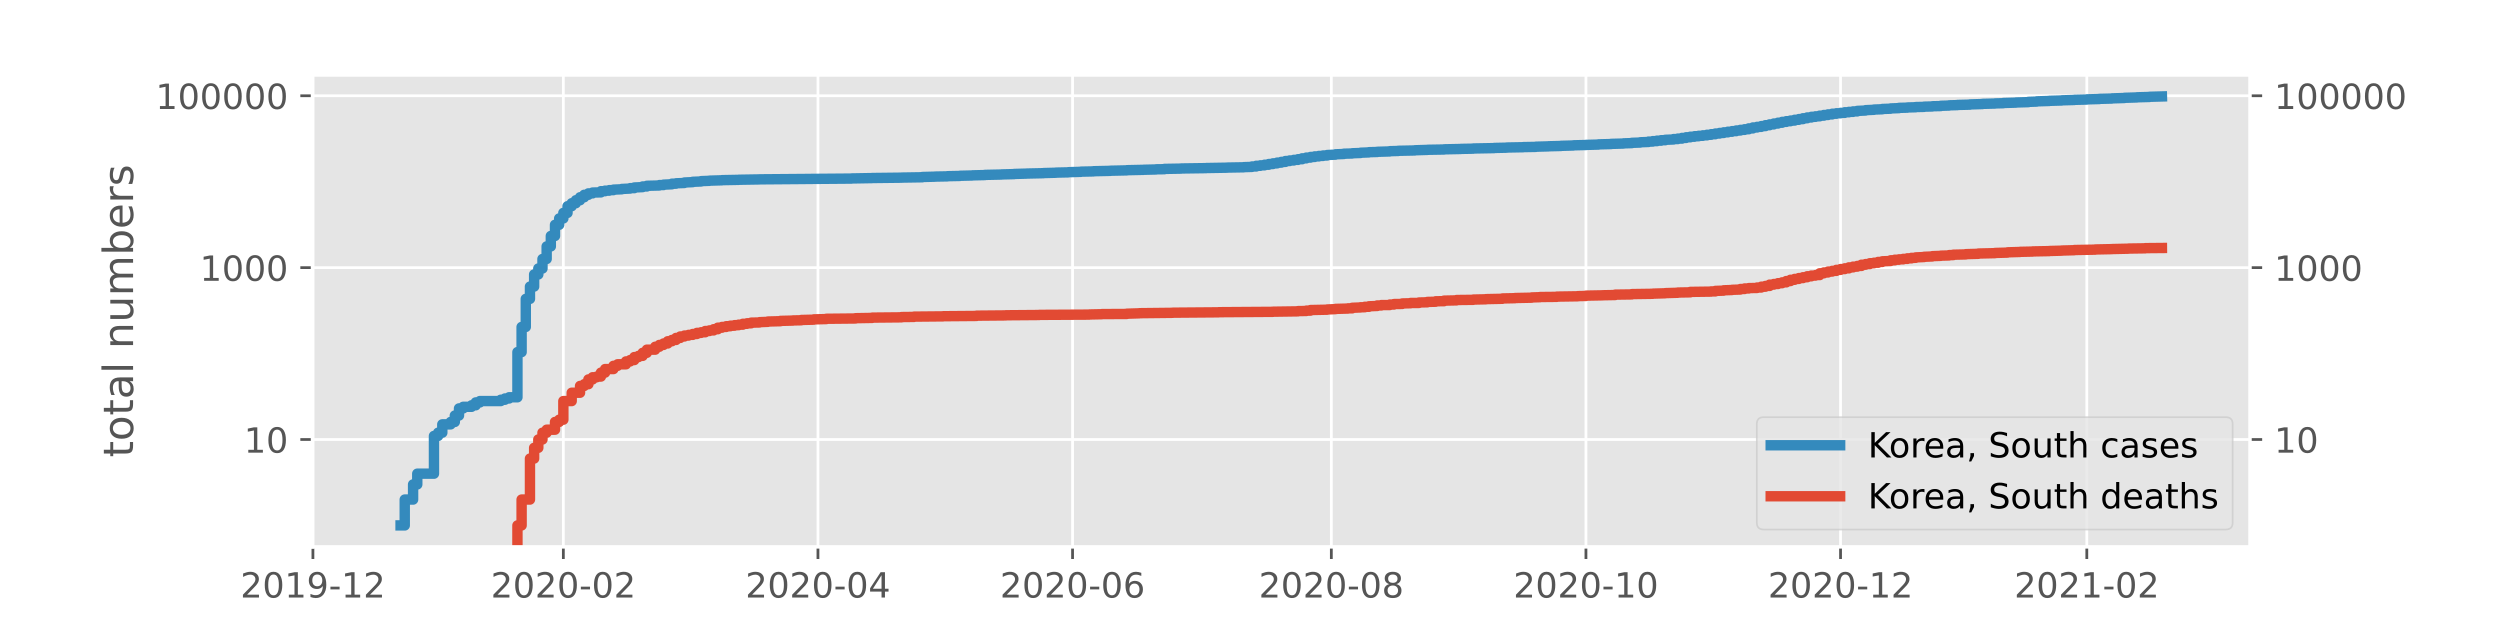
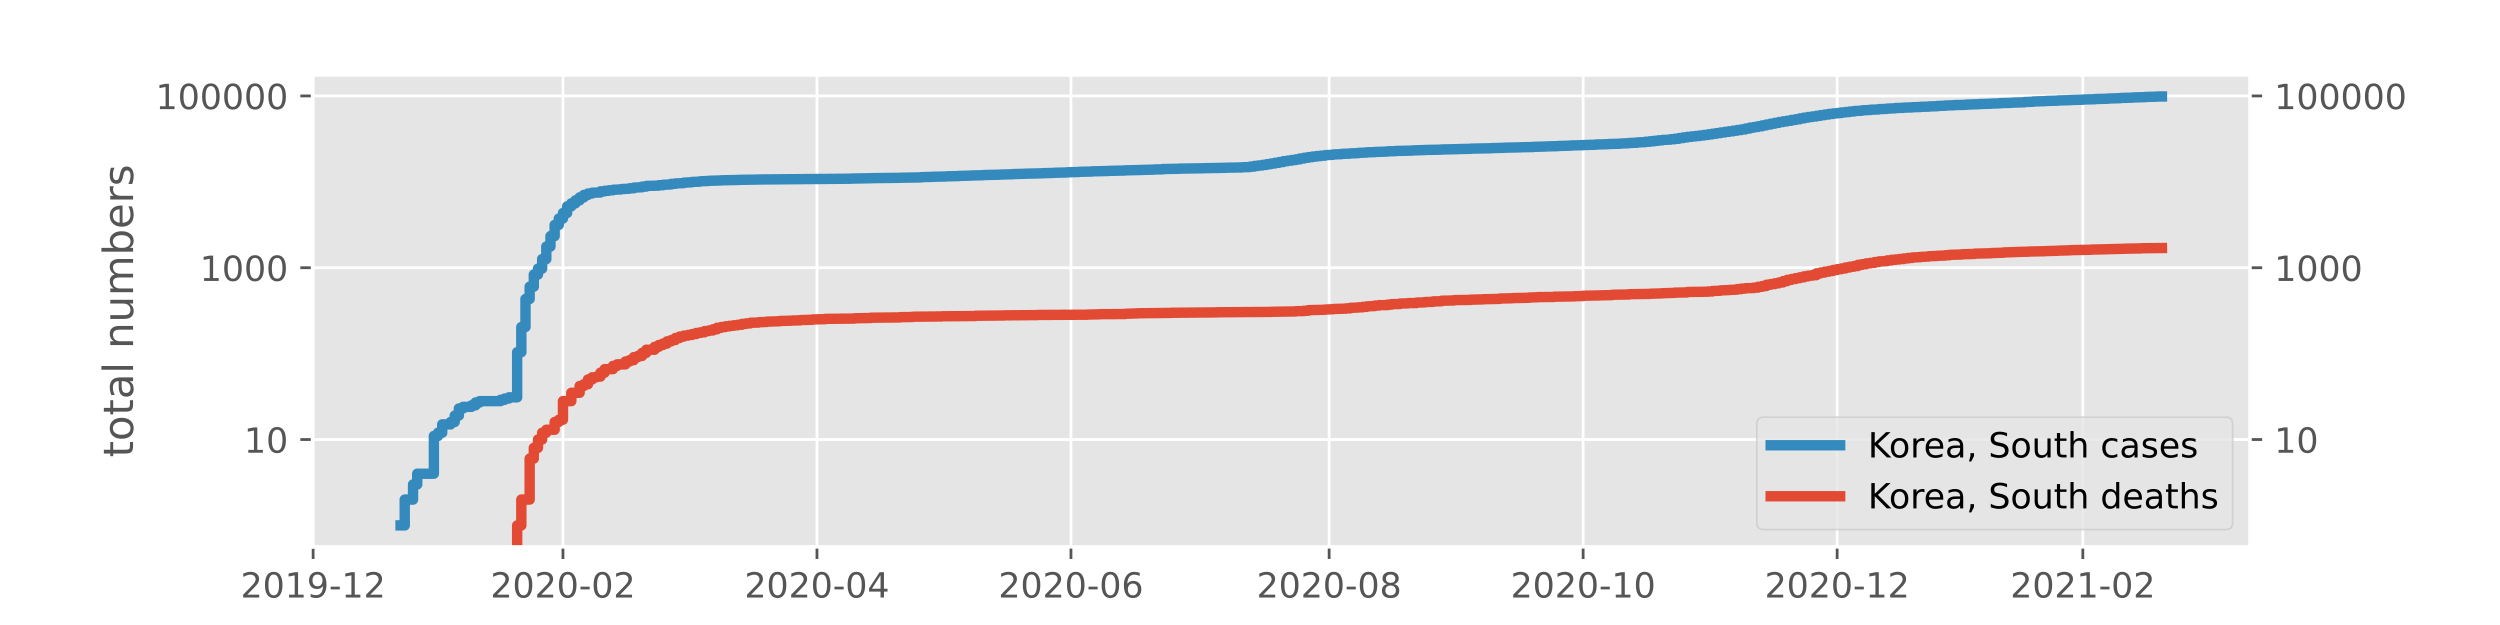
<svg xmlns="http://www.w3.org/2000/svg" xmlns:xlink="http://www.w3.org/1999/xlink" height="180pt" version="1.1" viewBox="0 0 720 180" width="720pt">
  <defs>
    <style type="text/css">*{stroke-linecap:butt;stroke-linejoin:round;}</style>
  </defs>
  <g id="figure_1">
    <g id="patch_1">
      <path d="M 0 180  L 720 180  L 720 0  L 0 0  z " style="fill:#ffffff;" />
    </g>
    <g id="axes_1">
      <g id="patch_2">
        <path d="M 90 157.5  L 648 157.5  L 648 21.6  L 90 21.6  z " style="fill:#e5e5e5;" />
      </g>
      <g id="matplotlib.axis_1">
        <g id="xtick_1">
          <g id="line2d_1">
-             <path clip-path="url(#p7b2245e131)" d="M 90.12 157.5  L 90.12 21.6  " style="fill:none;stroke:#ffffff;stroke-linecap:square;stroke-width:0.8;" />
+             <path clip-path="url(#p3784181db5)" d="M 90.18 157.5  L 90.18 21.6  " style="fill:none;stroke:#ffffff;stroke-linecap:square;stroke-width:0.8;" />
          </g>
          <g id="line2d_2">
            <defs>
-               <path d="M 0 0  L 0 3.5  " id="mb147503726" style="stroke:#555555;stroke-width:0.8;" />
+               <path d="M 0 0  L 0 3.5  " id="m84550229e0" style="stroke:#555555;stroke-width:0.8;" />
            </defs>
            <g>
-               <use style="fill:#555555;stroke:#555555;stroke-width:0.8;" x="90.12" xlink:href="#mb147503726" y="157.5" />
+               <use style="fill:#555555;stroke:#555555;stroke-width:0.8;" x="90.18" xlink:href="#m84550229e0" y="157.5" />
            </g>
          </g>
          <g id="text_1">
-             <text style="fill:#555555;font-family:DejaVu Sans;font-size:10px;font-stretch:normal;font-style:normal;font-weight:normal;text-anchor:middle;" transform="rotate(-0, 90.12021, 172.0984)" x="90.12" y="172.098">2019-12</text>
+             <text style="fill:#555555;font-family:DejaVu Sans;font-size:10px;font-stretch:normal;font-style:normal;font-weight:normal;text-anchor:middle;" transform="rotate(-0, 90.17988, 172.0984)" x="90.18" y="172.098">2019-12</text>
          </g>
        </g>
        <g id="xtick_2">
          <g id="line2d_3">
-             <path clip-path="url(#p7b2245e131)" d="M 162.244 157.5  L 162.244 21.6  " style="fill:none;stroke:#ffffff;stroke-linecap:square;stroke-width:0.8;" />
+             <path clip-path="url(#p3784181db5)" d="M 162.133 157.5  L 162.133 21.6  " style="fill:none;stroke:#ffffff;stroke-linecap:square;stroke-width:0.8;" />
          </g>
          <g id="line2d_4">
            <g>
-               <use style="fill:#555555;stroke:#555555;stroke-width:0.8;" x="162.244" xlink:href="#mb147503726" y="157.5" />
+               <use style="fill:#555555;stroke:#555555;stroke-width:0.8;" x="162.133" xlink:href="#m84550229e0" y="157.5" />
            </g>
          </g>
          <g id="text_2">
-             <text style="fill:#555555;font-family:DejaVu Sans;font-size:10px;font-stretch:normal;font-style:normal;font-weight:normal;text-anchor:middle;" transform="rotate(-0, 162.2443, 172.0984)" x="162.244" y="172.098">2020-02</text>
+             <text style="fill:#555555;font-family:DejaVu Sans;font-size:10px;font-stretch:normal;font-style:normal;font-weight:normal;text-anchor:middle;" transform="rotate(-0, 162.1335, 172.0984)" x="162.133" y="172.098">2020-02</text>
          </g>
        </g>
        <g id="xtick_3">
          <g id="line2d_5">
-             <path clip-path="url(#p7b2245e131)" d="M 235.57 157.5  L 235.57 21.6  " style="fill:none;stroke:#ffffff;stroke-linecap:square;stroke-width:0.8;" />
+             <path clip-path="url(#p3784181db5)" d="M 235.286 157.5  L 235.286 21.6  " style="fill:none;stroke:#ffffff;stroke-linecap:square;stroke-width:0.8;" />
          </g>
          <g id="line2d_6">
            <g>
-               <use style="fill:#555555;stroke:#555555;stroke-width:0.8;" x="235.57" xlink:href="#mb147503726" y="157.5" />
+               <use style="fill:#555555;stroke:#555555;stroke-width:0.8;" x="235.286" xlink:href="#m84550229e0" y="157.5" />
            </g>
          </g>
          <g id="text_3">
-             <text style="fill:#555555;font-family:DejaVu Sans;font-size:10px;font-stretch:normal;font-style:normal;font-weight:normal;text-anchor:middle;" transform="rotate(-0, 235.5704, 172.0984)" x="235.57" y="172.098">2020-04</text>
+             <text style="fill:#555555;font-family:DejaVu Sans;font-size:10px;font-stretch:normal;font-style:normal;font-weight:normal;text-anchor:middle;" transform="rotate(-0, 235.2863, 172.0984)" x="235.286" y="172.098">2020-04</text>
          </g>
        </g>
        <g id="xtick_4">
          <g id="line2d_7">
-             <path clip-path="url(#p7b2245e131)" d="M 308.897 157.5  L 308.897 21.6  " style="fill:none;stroke:#ffffff;stroke-linecap:square;stroke-width:0.8;" />
+             <path clip-path="url(#p3784181db5)" d="M 308.439 157.5  L 308.439 21.6  " style="fill:none;stroke:#ffffff;stroke-linecap:square;stroke-width:0.8;" />
          </g>
          <g id="line2d_8">
            <g>
-               <use style="fill:#555555;stroke:#555555;stroke-width:0.8;" x="308.897" xlink:href="#mb147503726" y="157.5" />
+               <use style="fill:#555555;stroke:#555555;stroke-width:0.8;" x="308.439" xlink:href="#m84550229e0" y="157.5" />
            </g>
          </g>
          <g id="text_4">
-             <text style="fill:#555555;font-family:DejaVu Sans;font-size:10px;font-stretch:normal;font-style:normal;font-weight:normal;text-anchor:middle;" transform="rotate(-0, 308.8966, 172.0984)" x="308.897" y="172.098">2020-06</text>
+             <text style="fill:#555555;font-family:DejaVu Sans;font-size:10px;font-stretch:normal;font-style:normal;font-weight:normal;text-anchor:middle;" transform="rotate(-0, 308.4391, 172.0984)" x="308.439" y="172.098">2020-06</text>
          </g>
        </g>
        <g id="xtick_5">
          <g id="line2d_9">
-             <path clip-path="url(#p7b2245e131)" d="M 383.425 157.5  L 383.425 21.6  " style="fill:none;stroke:#ffffff;stroke-linecap:square;stroke-width:0.8;" />
+             <path clip-path="url(#p3784181db5)" d="M 382.791 157.5  L 382.791 21.6  " style="fill:none;stroke:#ffffff;stroke-linecap:square;stroke-width:0.8;" />
          </g>
          <g id="line2d_10">
            <g>
-               <use style="fill:#555555;stroke:#555555;stroke-width:0.8;" x="383.425" xlink:href="#mb147503726" y="157.5" />
+               <use style="fill:#555555;stroke:#555555;stroke-width:0.8;" x="382.791" xlink:href="#m84550229e0" y="157.5" />
            </g>
          </g>
          <g id="text_5">
-             <text style="fill:#555555;font-family:DejaVu Sans;font-size:10px;font-stretch:normal;font-style:normal;font-weight:normal;text-anchor:middle;" transform="rotate(-0, 383.4248, 172.0984)" x="383.425" y="172.098">2020-08</text>
+             <text style="fill:#555555;font-family:DejaVu Sans;font-size:10px;font-stretch:normal;font-style:normal;font-weight:normal;text-anchor:middle;" transform="rotate(-0, 382.7911, 172.0984)" x="382.791" y="172.098">2020-08</text>
          </g>
        </g>
        <g id="xtick_6">
          <g id="line2d_11">
-             <path clip-path="url(#p7b2245e131)" d="M 456.751 157.5  L 456.751 21.6  " style="fill:none;stroke:#ffffff;stroke-linecap:square;stroke-width:0.8;" />
+             <path clip-path="url(#p3784181db5)" d="M 455.944 157.5  L 455.944 21.6  " style="fill:none;stroke:#ffffff;stroke-linecap:square;stroke-width:0.8;" />
          </g>
          <g id="line2d_12">
            <g>
-               <use style="fill:#555555;stroke:#555555;stroke-width:0.8;" x="456.751" xlink:href="#mb147503726" y="157.5" />
+               <use style="fill:#555555;stroke:#555555;stroke-width:0.8;" x="455.944" xlink:href="#m84550229e0" y="157.5" />
            </g>
          </g>
          <g id="text_6">
-             <text style="fill:#555555;font-family:DejaVu Sans;font-size:10px;font-stretch:normal;font-style:normal;font-weight:normal;text-anchor:middle;" transform="rotate(-0, 456.751, 172.0984)" x="456.751" y="172.098">2020-10</text>
+             <text style="fill:#555555;font-family:DejaVu Sans;font-size:10px;font-stretch:normal;font-style:normal;font-weight:normal;text-anchor:middle;" transform="rotate(-0, 455.9439, 172.0984)" x="455.944" y="172.098">2020-10</text>
          </g>
        </g>
        <g id="xtick_7">
          <g id="line2d_13">
-             <path clip-path="url(#p7b2245e131)" d="M 530.077 157.5  L 530.077 21.6  " style="fill:none;stroke:#ffffff;stroke-linecap:square;stroke-width:0.8;" />
+             <path clip-path="url(#p3784181db5)" d="M 529.097 157.5  L 529.097 21.6  " style="fill:none;stroke:#ffffff;stroke-linecap:square;stroke-width:0.8;" />
          </g>
          <g id="line2d_14">
            <g>
-               <use style="fill:#555555;stroke:#555555;stroke-width:0.8;" x="530.077" xlink:href="#mb147503726" y="157.5" />
+               <use style="fill:#555555;stroke:#555555;stroke-width:0.8;" x="529.097" xlink:href="#m84550229e0" y="157.5" />
            </g>
          </g>
          <g id="text_7">
-             <text style="fill:#555555;font-family:DejaVu Sans;font-size:10px;font-stretch:normal;font-style:normal;font-weight:normal;text-anchor:middle;" transform="rotate(-0, 530.0771, 172.0984)" x="530.077" y="172.098">2020-12</text>
+             <text style="fill:#555555;font-family:DejaVu Sans;font-size:10px;font-stretch:normal;font-style:normal;font-weight:normal;text-anchor:middle;" transform="rotate(-0, 529.0967, 172.0984)" x="529.097" y="172.098">2020-12</text>
          </g>
        </g>
        <g id="xtick_8">
          <g id="line2d_15">
-             <path clip-path="url(#p7b2245e131)" d="M 600.999 157.5  L 600.999 21.6  " style="fill:none;stroke:#ffffff;stroke-linecap:square;stroke-width:0.8;" />
+             <path clip-path="url(#p3784181db5)" d="M 599.851 157.5  L 599.851 21.6  " style="fill:none;stroke:#ffffff;stroke-linecap:square;stroke-width:0.8;" />
          </g>
          <g id="line2d_16">
            <g>
-               <use style="fill:#555555;stroke:#555555;stroke-width:0.8;" x="600.999" xlink:href="#mb147503726" y="157.5" />
+               <use style="fill:#555555;stroke:#555555;stroke-width:0.8;" x="599.851" xlink:href="#m84550229e0" y="157.5" />
            </g>
          </g>
          <g id="text_8">
-             <text style="fill:#555555;font-family:DejaVu Sans;font-size:10px;font-stretch:normal;font-style:normal;font-weight:normal;text-anchor:middle;" transform="rotate(-0, 600.9991, 172.0984)" x="600.999" y="172.098">2021-02</text>
+             <text style="fill:#555555;font-family:DejaVu Sans;font-size:10px;font-stretch:normal;font-style:normal;font-weight:normal;text-anchor:middle;" transform="rotate(-0, 599.8511, 172.0984)" x="599.851" y="172.098">2021-02</text>
          </g>
        </g>
      </g>
      <g id="matplotlib.axis_2">
        <g id="ytick_1">
          <g id="line2d_17">
-             <path clip-path="url(#p7b2245e131)" d="M 90 126.575  L 648 126.575  " style="fill:none;stroke:#ffffff;stroke-linecap:square;stroke-width:0.8;" />
+             <path clip-path="url(#p3784181db5)" d="M 90 126.585  L 648 126.585  " style="fill:none;stroke:#ffffff;stroke-linecap:square;stroke-width:0.8;" />
          </g>
          <g id="line2d_18">
            <defs>
-               <path d="M 0 0  L -3.5 0  " id="mbe9e31dd48" style="stroke:#555555;stroke-width:0.8;" />
+               <path d="M 0 0  L -3.5 0  " id="m203fa8d4ad" style="stroke:#555555;stroke-width:0.8;" />
            </defs>
            <g>
-               <use style="fill:#555555;stroke:#555555;stroke-width:0.8;" x="90" xlink:href="#mbe9e31dd48" y="126.575" />
+               <use style="fill:#555555;stroke:#555555;stroke-width:0.8;" x="90" xlink:href="#m203fa8d4ad" y="126.585" />
            </g>
          </g>
          <g id="line2d_19">
            <defs>
-               <path d="M 0 0  L 3.5 0  " id="m622c1a0ec7" style="stroke:#555555;stroke-width:0.8;" />
+               <path d="M 0 0  L 3.5 0  " id="m10ea272513" style="stroke:#555555;stroke-width:0.8;" />
            </defs>
            <g>
-               <use style="fill:#555555;stroke:#555555;stroke-width:0.8;" x="648" xlink:href="#m622c1a0ec7" y="126.575" />
+               <use style="fill:#555555;stroke:#555555;stroke-width:0.8;" x="648" xlink:href="#m10ea272513" y="126.585" />
            </g>
          </g>
          <g id="text_9">
-             <text style="fill:#555555;font-family:DejaVu Sans;font-size:10px;font-stretch:normal;font-style:normal;font-weight:normal;text-anchor:end;" transform="rotate(-0, 83, 130.374)" x="83" y="130.374">10</text>
+             <text style="fill:#555555;font-family:DejaVu Sans;font-size:10px;font-stretch:normal;font-style:normal;font-weight:normal;text-anchor:end;" transform="rotate(-0, 83, 130.384)" x="83" y="130.384">10</text>
          </g>
          <g id="text_10">
-             <text style="fill:#555555;font-family:DejaVu Sans;font-size:10px;font-stretch:normal;font-style:normal;font-weight:normal;text-anchor:start;" transform="rotate(-0, 655, 130.374)" x="655" y="130.374">10</text>
+             <text style="fill:#555555;font-family:DejaVu Sans;font-size:10px;font-stretch:normal;font-style:normal;font-weight:normal;text-anchor:start;" transform="rotate(-0, 655, 130.384)" x="655" y="130.384">10</text>
          </g>
        </g>
        <g id="ytick_2">
          <g id="line2d_20">
-             <path clip-path="url(#p7b2245e131)" d="M 90 77.079  L 648 77.079  " style="fill:none;stroke:#ffffff;stroke-linecap:square;stroke-width:0.8;" />
+             <path clip-path="url(#p3784181db5)" d="M 90 77.109  L 648 77.109  " style="fill:none;stroke:#ffffff;stroke-linecap:square;stroke-width:0.8;" />
          </g>
          <g id="line2d_21">
            <g>
-               <use style="fill:#555555;stroke:#555555;stroke-width:0.8;" x="90" xlink:href="#mbe9e31dd48" y="77.079" />
+               <use style="fill:#555555;stroke:#555555;stroke-width:0.8;" x="90" xlink:href="#m203fa8d4ad" y="77.109" />
            </g>
          </g>
          <g id="line2d_22">
            <g>
-               <use style="fill:#555555;stroke:#555555;stroke-width:0.8;" x="648" xlink:href="#m622c1a0ec7" y="77.079" />
+               <use style="fill:#555555;stroke:#555555;stroke-width:0.8;" x="648" xlink:href="#m10ea272513" y="77.109" />
            </g>
          </g>
          <g id="text_11">
-             <text style="fill:#555555;font-family:DejaVu Sans;font-size:10px;font-stretch:normal;font-style:normal;font-weight:normal;text-anchor:end;" transform="rotate(-0, 83, 80.87813)" x="83" y="80.878">1000</text>
+             <text style="fill:#555555;font-family:DejaVu Sans;font-size:10px;font-stretch:normal;font-style:normal;font-weight:normal;text-anchor:end;" transform="rotate(-0, 83, 80.90804)" x="83" y="80.908">1000</text>
          </g>
          <g id="text_12">
-             <text style="fill:#555555;font-family:DejaVu Sans;font-size:10px;font-stretch:normal;font-style:normal;font-weight:normal;text-anchor:start;" transform="rotate(-0, 655, 80.87813)" x="655" y="80.878">1000</text>
+             <text style="fill:#555555;font-family:DejaVu Sans;font-size:10px;font-stretch:normal;font-style:normal;font-weight:normal;text-anchor:start;" transform="rotate(-0, 655, 80.90804)" x="655" y="80.908">1000</text>
          </g>
        </g>
        <g id="ytick_3">
          <g id="line2d_23">
-             <path clip-path="url(#p7b2245e131)" d="M 90 27.583  L 648 27.583  " style="fill:none;stroke:#ffffff;stroke-linecap:square;stroke-width:0.8;" />
+             <path clip-path="url(#p3784181db5)" d="M 90 27.633  L 648 27.633  " style="fill:none;stroke:#ffffff;stroke-linecap:square;stroke-width:0.8;" />
          </g>
          <g id="line2d_24">
            <g>
-               <use style="fill:#555555;stroke:#555555;stroke-width:0.8;" x="90" xlink:href="#mbe9e31dd48" y="27.583" />
+               <use style="fill:#555555;stroke:#555555;stroke-width:0.8;" x="90" xlink:href="#m203fa8d4ad" y="27.633" />
            </g>
          </g>
          <g id="line2d_25">
            <g>
-               <use style="fill:#555555;stroke:#555555;stroke-width:0.8;" x="648" xlink:href="#m622c1a0ec7" y="27.583" />
+               <use style="fill:#555555;stroke:#555555;stroke-width:0.8;" x="648" xlink:href="#m10ea272513" y="27.633" />
            </g>
          </g>
          <g id="text_13">
-             <text style="fill:#555555;font-family:DejaVu Sans;font-size:10px;font-stretch:normal;font-style:normal;font-weight:normal;text-anchor:end;" transform="rotate(-0, 83, 31.38225)" x="83" y="31.382">100000</text>
+             <text style="fill:#555555;font-family:DejaVu Sans;font-size:10px;font-stretch:normal;font-style:normal;font-weight:normal;text-anchor:end;" transform="rotate(-0, 83, 31.4321)" x="83" y="31.432">100000</text>
          </g>
          <g id="text_14">
-             <text style="fill:#555555;font-family:DejaVu Sans;font-size:10px;font-stretch:normal;font-style:normal;font-weight:normal;text-anchor:start;" transform="rotate(-0, 655, 31.38225)" x="655" y="31.382">100000</text>
+             <text style="fill:#555555;font-family:DejaVu Sans;font-size:10px;font-stretch:normal;font-style:normal;font-weight:normal;text-anchor:start;" transform="rotate(-0, 655, 31.4321)" x="655" y="31.432">100000</text>
          </g>
        </g>
        <g id="text_15">
          <text style="fill:#555555;font-family:DejaVu Sans;font-size:12px;font-stretch:normal;font-style:normal;font-weight:normal;text-anchor:middle;" transform="rotate(-90, 38.32937, 89.55)" x="38.329" y="89.55">total numbers</text>
        </g>
      </g>
      <g id="line2d_26">
-         <path clip-path="url(#p7b2245e131)" d="M 115.364 151.323  L 116.566 151.323  L 116.566 143.873  L 118.97 143.873  L 118.97 139.515  L 120.172 139.515  L 120.172 136.423  L 124.98 136.423  L 124.98 125.55  L 126.182 125.55  L 126.182 124.615  L 127.384 124.615  L 127.384 122.217  L 129.788 122.217  L 129.788 121.523  L 130.991 121.523  L 130.991 119.676  L 132.193 119.676  L 132.193 117.623  L 133.395 117.623  L 133.395 117.165  L 135.799 117.165  L 135.799 116.727  L 137.001 116.727  L 137.001 115.899  L 138.203 115.899  L 138.203 115.509  L 144.213 115.509  L 144.213 115.131  L 145.415 115.131  L 145.415 114.767  L 146.617 114.767  L 146.617 114.415  L 149.022 114.415  L 149.022 101.405  L 150.224 101.405  L 150.224 94.164  L 151.426 94.164  L 151.426 86.075  L 152.628 86.075  L 152.628 82.533  L 153.83 82.533  L 153.83 79.043  L 155.032 79.043  L 155.032 77.329  L 156.234 77.329  L 156.234 74.586  L 157.436 74.586  L 157.436 70.966  L 158.638 70.966  L 158.638 67.955  L 159.84 67.955  L 159.84 64.747  L 161.042 64.747  L 161.042 62.913  L 162.244 62.913  L 162.244 61.315  L 163.446 61.315  L 163.446 59.388  L 164.648 59.388  L 164.648 58.523  L 165.85 58.523  L 165.85 57.665  L 167.053 57.665  L 167.053 56.808  L 168.255 56.808  L 168.255 56.102  L 169.457 56.102  L 169.457 55.693  L 170.659 55.693  L 170.659 55.455  L 173.063 55.404  L 173.063 55.064  L 174.265 55.064  L 174.265 54.907  L 175.467 54.907  L 175.467 54.758  L 176.669 54.758  L 176.669 54.614  L 179.073 54.514  L 179.073 54.417  L 181.477 54.308  L 181.477 54.188  L 182.679 54.188  L 182.679 53.996  L 185.084 53.887  L 185.084 53.706  L 186.286 53.706  L 186.286 53.51  L 189.892 53.419  L 189.892 53.301  L 191.094 53.301  L 191.094 53.179  L 193.498 53.074  L 193.498 52.907  L 194.7 52.907  L 194.7 52.789  L 197.104 52.702  L 197.104 52.563  L 199.508 52.453  L 199.508 52.357  L 201.913 52.265  L 201.913 52.165  L 204.317 52.079  L 204.317 52.03  L 207.923 51.926  L 207.923 51.886  L 212.731 51.794  L 212.731 51.769  L 218.741 51.669  L 218.741 51.651  L 231.964 51.543  L 231.964 51.539  L 245.187 51.43  L 245.187 51.396  L 251.197 51.289  L 251.197 51.27  L 259.612 51.169  L 259.612 51.147  L 265.622 51.051  L 265.622 50.976  L 269.228 50.884  L 269.228 50.859  L 272.835 50.791  L 272.835 50.745  L 276.441 50.673  L 276.441 50.626  L 280.047 50.539  L 280.047 50.505  L 283.653 50.419  L 283.653 50.369  L 288.461 50.264  L 288.461 50.233  L 292.068 50.144  L 292.068 50.101  L 295.674 50.001  L 295.674 49.986  L 300.482 49.879  L 300.482 49.845  L 304.088 49.749  L 304.088 49.714  L 307.695 49.636  L 307.695 49.591  L 311.301 49.486  L 311.301 49.436  L 314.907 49.362  L 314.907 49.311  L 319.715 49.207  L 319.715 49.172  L 324.523 49.065  L 324.523 49.017  L 329.332 48.912  L 329.332 48.892  L 332.938 48.808  L 332.938 48.762  L 335.342 48.731  L 335.342 48.644  L 340.15 48.56  L 340.15 48.524  L 347.363 48.42  L 347.363 48.395  L 353.373 48.292  L 353.373 48.265  L 358.181 48.18  L 358.181 48.139  L 360.586 48.064  L 360.586 47.945  L 361.788 47.945  L 361.788 47.748  L 362.99 47.748  L 362.99 47.61  L 364.192 47.61  L 364.192 47.441  L 365.394 47.441  L 365.394 47.241  L 366.596 47.241  L 366.596 47.049  L 367.798 47.049  L 367.798 46.839  L 369 46.839  L 369 46.627  L 370.202 46.627  L 370.202 46.378  L 371.404 46.378  L 371.404 46.215  L 372.606 46.215  L 372.606 46.046  L 373.808 46.046  L 373.808 45.856  L 375.01 45.856  L 375.01 45.6  L 376.212 45.6  L 376.212 45.389  L 377.414 45.389  L 377.414 45.208  L 378.617 45.208  L 378.617 45.044  L 379.819 45.044  L 379.819 44.91  L 381.021 44.91  L 381.021 44.784  L 382.223 44.784  L 382.223 44.642  L 384.627 44.54  L 384.627 44.438  L 387.031 44.352  L 387.031 44.266  L 389.435 44.206  L 389.435 44.138  L 391.839 44.06  L 391.839 43.983  L 394.243 43.896  L 394.243 43.83  L 396.648 43.771  L 396.648 43.718  L 400.254 43.613  L 400.254 43.54  L 402.658 43.481  L 402.658 43.429  L 407.466 43.33  L 407.466 43.278  L 411.072 43.168  L 411.072 43.14  L 415.881 43.057  L 415.881 43.006  L 420.689 42.909  L 420.689 42.881  L 424.295 42.815  L 424.295 42.765  L 430.305 42.654  L 430.305 42.611  L 433.912 42.531  L 433.912 42.488  L 438.72 42.398  L 438.72 42.365  L 442.326 42.302  L 442.326 42.252  L 445.932 42.155  L 445.932 42.129  L 449.539 42.043  L 449.539 42.001  L 453.145 41.903  L 453.145 41.852  L 456.751 41.763  L 456.751 41.733  L 460.357 41.636  L 460.357 41.578  L 463.963 41.487  L 463.963 41.438  L 467.57 41.342  L 467.57 41.287  L 469.974 41.214  L 469.974 41.136  L 472.378 41.057  L 472.378 40.974  L 474.782 40.888  L 474.782 40.773  L 475.984 40.773  L 475.984 40.648  L 477.186 40.648  L 477.186 40.517  L 478.388 40.517  L 478.388 40.38  L 479.59 40.38  L 479.59 40.264  L 481.994 40.169  L 481.994 40.049  L 483.196 40.049  L 483.196 39.919  L 484.399 39.919  L 484.399 39.723  L 485.601 39.723  L 485.601 39.536  L 486.803 39.536  L 486.803 39.377  L 488.005 39.377  L 488.005 39.234  L 489.207 39.234  L 489.207 39.115  L 490.409 39.115  L 490.409 38.974  L 491.611 38.974  L 491.611 38.816  L 492.813 38.816  L 492.813 38.653  L 494.015 38.653  L 494.015 38.465  L 495.217 38.465  L 495.217 38.294  L 496.419 38.294  L 496.419 38.112  L 497.621 38.112  L 497.621 37.937  L 498.823 37.937  L 498.823 37.771  L 500.025 37.771  L 500.025 37.585  L 501.227 37.585  L 501.227 37.405  L 502.43 37.405  L 502.43 37.222  L 503.632 37.222  L 503.632 36.975  L 504.834 36.975  L 504.834 36.713  L 506.036 36.713  L 506.036 36.534  L 507.238 36.534  L 507.238 36.318  L 508.44 36.318  L 508.44 36.06  L 509.642 36.06  L 509.642 35.824  L 510.844 35.824  L 510.844 35.581  L 512.046 35.581  L 512.046 35.345  L 513.248 35.345  L 513.248 35.105  L 514.45 35.105  L 514.45 34.907  L 515.652 34.907  L 515.652 34.724  L 516.854 34.724  L 516.854 34.498  L 518.056 34.498  L 518.056 34.299  L 519.259 34.299  L 519.259 34.054  L 520.461 34.054  L 520.461 33.834  L 521.663 33.834  L 521.663 33.649  L 522.865 33.649  L 522.865 33.497  L 524.067 33.497  L 524.067 33.304  L 525.269 33.304  L 525.269 33.114  L 526.471 33.114  L 526.471 32.942  L 527.673 32.942  L 527.673 32.761  L 528.875 32.761  L 528.875 32.619  L 530.077 32.619  L 530.077 32.507  L 531.279 32.507  L 531.279 32.335  L 532.481 32.335  L 532.481 32.217  L 533.683 32.217  L 533.683 32.079  L 534.885 32.079  L 534.885 31.938  L 537.29 31.83  L 537.29 31.728  L 539.694 31.624  L 539.694 31.553  L 542.098 31.47  L 542.098 31.384  L 544.502 31.305  L 544.502 31.228  L 546.906 31.141  L 546.906 31.063  L 549.31 31.005  L 549.31 30.949  L 551.714 30.89  L 551.714 30.831  L 554.118 30.781  L 554.118 30.719  L 556.523 30.663  L 556.523 30.601  L 558.927 30.55  L 558.927 30.472  L 561.331 30.402  L 561.331 30.337  L 563.735 30.274  L 563.735 30.225  L 567.341 30.138  L 567.341 30.074  L 570.947 29.964  L 570.947 29.911  L 574.554 29.823  L 574.554 29.783  L 576.958 29.725  L 576.958 29.659  L 580.564 29.56  L 580.564 29.518  L 584.17 29.415  L 584.17 29.337  L 586.574 29.258  L 586.574 29.188  L 590.181 29.081  L 590.181 29.04  L 593.787 28.942  L 593.787 28.894  L 597.393 28.797  L 597.393 28.754  L 600.999 28.671  L 600.999 28.618  L 604.605 28.522  L 604.605 28.473  L 608.212 28.384  L 608.212 28.333  L 611.818 28.225  L 611.818 28.17  L 615.424 28.063  L 615.424 28.02  L 619.03 27.927  L 619.03 27.878  L 622.636 27.777  L 622.636 27.777  " style="fill:none;stroke:#348abd;stroke-linecap:square;stroke-width:3;" />
+         <path clip-path="url(#p3784181db5)" d="M 115.364 151.323  L 116.563 151.323  L 116.563 143.876  L 118.961 143.876  L 118.961 139.52  L 120.161 139.52  L 120.161 136.429  L 124.957 136.429  L 124.957 125.561  L 126.157 125.561  L 126.157 124.626  L 127.356 124.626  L 127.356 122.229  L 129.754 122.229  L 129.754 121.535  L 130.954 121.535  L 130.954 119.689  L 132.153 119.689  L 132.153 117.636  L 133.352 117.636  L 133.352 117.179  L 135.75 117.179  L 135.75 116.741  L 136.95 116.741  L 136.95 115.914  L 138.149 115.914  L 138.149 115.523  L 144.145 115.523  L 144.145 115.146  L 145.344 115.146  L 145.344 114.782  L 146.544 114.782  L 146.544 114.429  L 148.942 114.429  L 148.942 101.425  L 150.141 101.425  L 150.141 94.187  L 151.34 94.187  L 151.34 86.101  L 152.54 86.101  L 152.54 82.561  L 153.739 82.561  L 153.739 79.072  L 154.938 79.072  L 154.938 77.359  L 156.137 77.359  L 156.137 74.617  L 157.337 74.617  L 157.337 70.999  L 158.536 70.999  L 158.536 67.989  L 159.735 67.989  L 159.735 64.782  L 160.934 64.782  L 160.934 62.949  L 162.133 62.949  L 162.133 61.351  L 163.333 61.351  L 163.333 59.425  L 164.532 59.425  L 164.532 58.56  L 165.731 58.56  L 165.731 57.703  L 166.93 57.703  L 166.93 56.846  L 168.13 56.846  L 168.13 56.14  L 169.329 56.14  L 169.329 55.731  L 170.528 55.731  L 170.528 55.493  L 172.926 55.443  L 172.926 55.102  L 174.126 55.102  L 174.126 54.946  L 175.325 54.946  L 175.325 54.796  L 176.524 54.796  L 176.524 54.653  L 178.923 54.553  L 178.923 54.456  L 181.321 54.347  L 181.321 54.227  L 182.52 54.227  L 182.52 54.035  L 184.919 53.926  L 184.919 53.745  L 186.118 53.745  L 186.118 53.549  L 189.716 53.459  L 189.716 53.34  L 190.915 53.34  L 190.915 53.219  L 193.313 53.114  L 193.313 52.947  L 194.513 52.947  L 194.513 52.828  L 196.911 52.741  L 196.911 52.603  L 199.309 52.493  L 199.309 52.397  L 201.708 52.304  L 201.708 52.205  L 204.106 52.119  L 204.106 52.07  L 207.704 51.966  L 207.704 51.926  L 212.501 51.834  L 212.501 51.809  L 218.497 51.709  L 218.497 51.691  L 231.689 51.583  L 231.689 51.579  L 244.88 51.471  L 244.88 51.436  L 250.876 51.329  L 250.876 51.311  L 259.271 51.209  L 259.271 51.187  L 265.267 51.091  L 265.267 51.016  L 268.865 50.925  L 268.865 50.899  L 272.462 50.831  L 272.462 50.786  L 276.06 50.713  L 276.06 50.667  L 279.658 50.58  L 279.658 50.545  L 283.255 50.46  L 283.255 50.409  L 288.052 50.304  L 288.052 50.274  L 291.65 50.184  L 291.65 50.142  L 295.248 50.042  L 295.248 50.027  L 300.044 49.919  L 300.044 49.886  L 303.642 49.79  L 303.642 49.755  L 307.24 49.677  L 307.24 49.632  L 310.838 49.527  L 310.838 49.477  L 314.435 49.404  L 314.435 49.352  L 319.232 49.248  L 319.232 49.213  L 324.029 49.106  L 324.029 49.058  L 328.826 48.953  L 328.826 48.933  L 332.424 48.849  L 332.424 48.804  L 334.822 48.772  L 334.822 48.686  L 339.619 48.601  L 339.619 48.565  L 346.814 48.461  L 346.814 48.436  L 352.81 48.333  L 352.81 48.307  L 357.607 48.222  L 357.607 48.181  L 360.006 48.106  L 360.006 47.987  L 361.205 47.987  L 361.205 47.789  L 362.404 47.789  L 362.404 47.652  L 363.603 47.652  L 363.603 47.483  L 364.803 47.483  L 364.803 47.282  L 366.002 47.282  L 366.002 47.091  L 367.201 47.091  L 367.201 46.881  L 368.4 46.881  L 368.4 46.669  L 369.6 46.669  L 369.6 46.421  L 370.799 46.421  L 370.799 46.258  L 371.998 46.258  L 371.998 46.089  L 373.197 46.089  L 373.197 45.899  L 374.397 45.899  L 374.397 45.643  L 375.596 45.643  L 375.596 45.432  L 376.795 45.432  L 376.795 45.251  L 377.994 45.251  L 377.994 45.087  L 379.193 45.087  L 379.193 44.952  L 380.393 44.952  L 380.393 44.827  L 381.592 44.827  L 381.592 44.685  L 383.99 44.583  L 383.99 44.481  L 386.389 44.395  L 386.389 44.31  L 388.787 44.249  L 388.787 44.181  L 391.186 44.103  L 391.186 44.026  L 393.584 43.94  L 393.584 43.873  L 395.983 43.814  L 395.983 43.762  L 399.58 43.657  L 399.58 43.584  L 401.979 43.524  L 401.979 43.473  L 406.776 43.373  L 406.776 43.322  L 410.373 43.212  L 410.373 43.184  L 415.17 43.101  L 415.17 43.05  L 419.967 42.953  L 419.967 42.925  L 423.565 42.859  L 423.565 42.808  L 429.561 42.697  L 429.561 42.655  L 433.159 42.574  L 433.159 42.532  L 437.956 42.441  L 437.956 42.409  L 441.553 42.346  L 441.553 42.296  L 445.151 42.199  L 445.151 42.173  L 448.749 42.087  L 448.749 42.045  L 452.346 41.947  L 452.346 41.896  L 455.944 41.807  L 455.944 41.777  L 459.542 41.68  L 459.542 41.622  L 463.139 41.531  L 463.139 41.482  L 466.737 41.386  L 466.737 41.331  L 469.135 41.258  L 469.135 41.18  L 471.534 41.102  L 471.534 41.018  L 473.932 40.933  L 473.932 40.817  L 475.132 40.817  L 475.132 40.692  L 476.331 40.692  L 476.331 40.562  L 477.53 40.562  L 477.53 40.424  L 478.729 40.424  L 478.729 40.308  L 481.128 40.214  L 481.128 40.094  L 482.327 40.094  L 482.327 39.964  L 483.526 39.964  L 483.526 39.768  L 484.725 39.768  L 484.725 39.581  L 485.925 39.581  L 485.925 39.422  L 487.124 39.422  L 487.124 39.279  L 488.323 39.279  L 488.323 39.16  L 489.522 39.16  L 489.522 39.019  L 490.721 39.019  L 490.721 38.862  L 491.921 38.862  L 491.921 38.698  L 493.12 38.698  L 493.12 38.51  L 494.319 38.51  L 494.319 38.339  L 495.518 38.339  L 495.518 38.157  L 496.718 38.157  L 496.718 37.983  L 497.917 37.983  L 497.917 37.817  L 499.116 37.817  L 499.116 37.631  L 500.315 37.631  L 500.315 37.451  L 501.515 37.451  L 501.515 37.268  L 502.714 37.268  L 502.714 37.021  L 503.913 37.021  L 503.913 36.759  L 505.112 36.759  L 505.112 36.58  L 506.311 36.58  L 506.311 36.365  L 507.511 36.365  L 507.511 36.107  L 508.71 36.107  L 508.71 35.87  L 509.909 35.87  L 509.909 35.627  L 511.108 35.627  L 511.108 35.391  L 512.308 35.391  L 512.308 35.152  L 513.507 35.152  L 513.507 34.954  L 514.706 34.954  L 514.706 34.771  L 515.905 34.771  L 515.905 34.545  L 517.104 34.545  L 517.104 34.346  L 518.304 34.346  L 518.304 34.101  L 519.503 34.101  L 519.503 33.881  L 520.702 33.881  L 520.702 33.696  L 521.901 33.696  L 521.901 33.545  L 523.101 33.545  L 523.101 33.352  L 524.3 33.352  L 524.3 33.162  L 525.499 33.162  L 525.499 32.989  L 526.698 32.989  L 526.698 32.809  L 527.897 32.809  L 527.897 32.666  L 529.097 32.666  L 529.097 32.555  L 530.296 32.555  L 530.296 32.383  L 531.495 32.383  L 531.495 32.264  L 532.694 32.264  L 532.694 32.127  L 533.894 32.127  L 533.894 31.986  L 536.292 31.878  L 536.292 31.776  L 538.691 31.672  L 538.691 31.602  L 541.089 31.519  L 541.089 31.432  L 543.487 31.354  L 543.487 31.276  L 545.886 31.189  L 545.886 31.112  L 548.284 31.054  L 548.284 30.997  L 550.683 30.938  L 550.683 30.88  L 553.081 30.83  L 553.081 30.768  L 555.48 30.712  L 555.48 30.649  L 557.878 30.599  L 557.878 30.521  L 560.277 30.451  L 560.277 30.386  L 562.675 30.323  L 562.675 30.274  L 566.273 30.187  L 566.273 30.123  L 569.87 30.013  L 569.87 29.96  L 573.468 29.872  L 573.468 29.832  L 575.867 29.774  L 575.867 29.708  L 579.464 29.609  L 579.464 29.567  L 583.062 29.465  L 583.062 29.386  L 585.46 29.307  L 585.46 29.237  L 589.058 29.13  L 589.058 29.089  L 592.656 28.992  L 592.656 28.943  L 596.253 28.846  L 596.253 28.804  L 599.851 28.721  L 599.851 28.668  L 603.449 28.571  L 603.449 28.522  L 607.046 28.434  L 607.046 28.382  L 610.644 28.275  L 610.644 28.22  L 614.242 28.112  L 614.242 28.07  L 617.839 27.977  L 617.839 27.928  L 621.437 27.827  L 621.437 27.777  L 622.636 27.777  L 622.636 27.777  " style="fill:none;stroke:#348abd;stroke-linecap:square;stroke-width:3;" />
      </g>
      <g id="line2d_27">
-         <path clip-path="url(#p7b2245e131)" d="M 149.022 181  L 149.022 151.323  L 150.224 151.323  L 150.224 143.873  L 152.628 143.873  L 152.628 132.065  L 153.83 132.065  L 153.83 128.973  L 155.032 128.973  L 155.032 126.575  L 156.234 126.575  L 156.234 124.615  L 157.436 124.615  L 157.436 123.755  L 159.84 123.755  L 159.84 121.523  L 161.042 121.523  L 161.042 120.872  L 162.244 120.872  L 162.244 115.509  L 164.648 115.509  L 164.648 113.11  L 167.053 113.11  L 167.053 111.151  L 168.255 111.151  L 168.255 110.651  L 169.457 110.651  L 169.457 109.277  L 170.659 109.277  L 170.659 108.65  L 171.861 108.65  L 171.861 108.45  L 173.063 108.45  L 173.063 107.317  L 174.265 107.317  L 174.265 106.293  L 176.669 106.293  L 176.669 105.358  L 177.871 105.358  L 177.871 104.919  L 180.275 104.919  L 180.275 104.092  L 181.477 104.092  L 181.477 103.701  L 182.679 103.701  L 182.679 102.84  L 183.882 102.84  L 183.882 102.492  L 185.084 102.492  L 185.084 101.614  L 186.286 101.614  L 186.286 100.705  L 188.69 100.705  L 188.69 99.867  L 189.892 99.867  L 189.892 99.343  L 191.094 99.343  L 191.094 98.925  L 192.296 98.925  L 192.296 98.288  L 193.498 98.288  L 193.498 97.908  L 194.7 97.908  L 194.7 97.327  L 195.902 97.327  L 195.902 96.91  L 197.104 96.91  L 197.104 96.642  L 198.306 96.642  L 198.306 96.445  L 199.508 96.445  L 199.508 96.187  L 200.71 96.187  L 200.71 95.874  L 201.913 95.874  L 201.913 95.69  L 203.115 95.69  L 203.115 95.332  L 204.317 95.332  L 204.317 95.157  L 205.519 95.157  L 205.519 94.816  L 206.721 94.816  L 206.721 94.377  L 207.923 94.377  L 207.923 94.164  L 209.125 94.164  L 209.125 93.955  L 210.327 93.955  L 210.327 93.802  L 211.529 93.802  L 211.529 93.65  L 212.731 93.65  L 212.731 93.5  L 213.933 93.5  L 213.933 93.255  L 215.135 93.255  L 215.135 93.111  L 216.337 93.111  L 216.337 92.922  L 218.741 92.875  L 218.741 92.782  L 221.146 92.69  L 221.146 92.598  L 224.752 92.507  L 224.752 92.417  L 228.358 92.328  L 228.358 92.284  L 230.762 92.24  L 230.762 92.152  L 234.368 92.065  L 234.368 91.979  L 237.975 91.893  L 237.975 91.808  L 246.389 91.724  L 246.389 91.64  L 251.197 91.557  L 251.197 91.475  L 259.612 91.393  L 259.612 91.312  L 263.218 91.272  L 263.218 91.191  L 271.632 91.112  L 271.632 91.072  L 281.249 90.993  L 281.249 90.915  L 289.664 90.838  L 289.664 90.799  L 299.28 90.722  L 299.28 90.684  L 313.705 90.608  L 313.705 90.57  L 317.311 90.495  L 317.311 90.458  L 324.523 90.421  L 324.523 90.346  L 328.13 90.236  L 328.13 90.2  L 337.746 90.091  L 337.746 90.055  L 350.969 89.948  L 350.969 89.912  L 366.596 89.806  L 366.596 89.771  L 373.808 89.667  L 373.808 89.598  L 376.212 89.563  L 376.212 89.461  L 377.414 89.461  L 377.414 89.292  L 382.223 89.192  L 382.223 89.126  L 384.627 89.027  L 384.627 88.962  L 388.233 88.865  L 388.233 88.801  L 389.435 88.801  L 389.435 88.642  L 391.839 88.548  L 391.839 88.486  L 393.041 88.486  L 393.041 88.362  L 394.243 88.362  L 394.243 88.21  L 396.648 88.119  L 396.648 87.97  L 397.85 87.97  L 397.85 87.853  L 400.254 87.853  L 400.254 87.707  L 401.456 87.707  L 401.456 87.564  L 403.86 87.535  L 403.86 87.394  L 406.264 87.338  L 406.264 87.254  L 408.668 87.254  L 408.668 87.117  L 411.072 87.062  L 411.072 86.954  L 413.477 86.9  L 413.477 86.767  L 415.881 86.741  L 415.881 86.583  L 419.487 86.506  L 419.487 86.403  L 424.295 86.352  L 424.295 86.276  L 427.901 86.2  L 427.901 86.15  L 432.71 86.05  L 432.71 85.952  L 436.316 85.878  L 436.316 85.83  L 441.124 85.733  L 441.124 85.661  L 443.528 85.59  L 443.528 85.542  L 448.336 85.495  L 448.336 85.425  L 454.347 85.332  L 454.347 85.286  L 456.751 85.24  L 456.751 85.148  L 461.559 85.057  L 461.559 85.035  L 465.165 84.968  L 465.165 84.856  L 469.974 84.79  L 469.974 84.702  L 475.984 84.615  L 475.984 84.572  L 479.59 84.464  L 479.59 84.422  L 483.196 84.316  L 483.196 84.253  L 486.803 84.19  L 486.803 84.066  L 492.813 83.984  L 492.813 83.923  L 494.015 83.923  L 494.015 83.782  L 496.419 83.702  L 496.419 83.603  L 498.823 83.524  L 498.823 83.465  L 501.227 83.388  L 501.227 83.234  L 502.43 83.234  L 502.43 83.083  L 503.632 83.083  L 503.632 82.971  L 506.036 82.934  L 506.036 82.805  L 507.238 82.805  L 507.238 82.569  L 508.44 82.569  L 508.44 82.356  L 509.642 82.356  L 509.642 81.977  L 510.844 81.977  L 510.844 81.792  L 512.046 81.792  L 512.046 81.561  L 513.248 81.561  L 513.248 81.319  L 514.45 81.319  L 514.45 80.943  L 515.652 80.943  L 515.652 80.58  L 516.854 80.58  L 516.854 80.33  L 518.056 80.33  L 518.056 80.085  L 519.259 80.085  L 519.259 79.846  L 520.461 79.846  L 520.461 79.572  L 521.663 79.572  L 521.663 79.37  L 522.865 79.37  L 522.865 79.225  L 524.067 79.225  L 524.067 78.712  L 525.269 78.712  L 525.269 78.465  L 526.471 78.465  L 526.471 78.211  L 527.673 78.211  L 527.673 78.01  L 528.875 78.01  L 528.875 77.721  L 530.077 77.721  L 530.077 77.495  L 531.279 77.495  L 531.279 77.285  L 532.481 77.285  L 532.481 77.004  L 533.683 77.004  L 533.683 76.793  L 534.885 76.793  L 534.885 76.596  L 536.087 76.596  L 536.087 76.242  L 537.29 76.242  L 537.29 76.055  L 538.492 76.055  L 538.492 75.813  L 539.694 75.813  L 539.694 75.671  L 540.896 75.671  L 540.896 75.437  L 542.098 75.437  L 542.098 75.255  L 544.502 75.164  L 544.502 74.968  L 545.704 74.968  L 545.704 74.802  L 546.906 74.802  L 546.906 74.689  L 548.108 74.689  L 548.108 74.561  L 549.31 74.561  L 549.31 74.401  L 550.512 74.401  L 550.512 74.259  L 551.714 74.259  L 551.714 74.128  L 554.118 74.03  L 554.118 73.957  L 556.523 73.861  L 556.523 73.774  L 558.927 73.688  L 558.927 73.633  L 561.331 73.571  L 561.331 73.47  L 562.533 73.47  L 562.533 73.356  L 566.139 73.272  L 566.139 73.197  L 569.745 73.1  L 569.745 73.019  L 574.554 72.909  L 574.554 72.851  L 578.16 72.75  L 578.16 72.671  L 581.766 72.565  L 581.766 72.529  L 585.372 72.452  L 585.372 72.41  L 590.181 72.32  L 590.181 72.286  L 593.787 72.19  L 593.787 72.156  L 597.393 72.061  L 597.393 72.007  L 603.403 71.9  L 603.403 71.848  L 608.212 71.749  L 608.212 71.729  L 613.02 71.619  L 613.02 71.586  L 617.828 71.516  L 617.828 71.465  L 622.636 71.42  L 622.636 71.42  " style="fill:none;stroke:#e24a33;stroke-linecap:square;stroke-width:3;" />
+         <path clip-path="url(#p3784181db5)" d="M 148.942 181  L 148.942 151.323  L 150.141 151.323  L 150.141 143.876  L 152.54 143.876  L 152.54 132.073  L 153.739 132.073  L 153.739 128.982  L 154.938 128.982  L 154.938 126.585  L 156.137 126.585  L 156.137 124.626  L 157.337 124.626  L 157.337 123.766  L 159.735 123.766  L 159.735 121.535  L 160.934 121.535  L 160.934 120.884  L 162.133 120.884  L 162.133 115.523  L 164.532 115.523  L 164.532 113.126  L 166.93 113.126  L 166.93 111.167  L 168.13 111.167  L 168.13 110.667  L 169.329 110.667  L 169.329 109.294  L 170.528 109.294  L 170.528 108.668  L 171.727 108.668  L 171.727 108.467  L 172.926 108.467  L 172.926 107.335  L 174.126 107.335  L 174.126 106.311  L 176.524 106.311  L 176.524 105.376  L 177.723 105.376  L 177.723 104.938  L 180.122 104.938  L 180.122 104.111  L 181.321 104.111  L 181.321 103.72  L 182.52 103.72  L 182.52 102.86  L 183.72 102.86  L 183.72 102.512  L 184.919 102.512  L 184.919 101.634  L 186.118 101.634  L 186.118 100.726  L 188.516 100.726  L 188.516 99.888  L 189.716 99.888  L 189.716 99.364  L 190.915 99.364  L 190.915 98.946  L 192.114 98.946  L 192.114 98.309  L 193.313 98.309  L 193.313 97.929  L 194.513 97.929  L 194.513 97.348  L 195.712 97.348  L 195.712 96.932  L 196.911 96.932  L 196.911 96.664  L 198.11 96.664  L 198.11 96.467  L 199.309 96.467  L 199.309 96.209  L 200.509 96.209  L 200.509 95.896  L 201.708 95.896  L 201.708 95.712  L 202.907 95.712  L 202.907 95.354  L 204.106 95.354  L 204.106 95.18  L 205.306 95.18  L 205.306 94.838  L 206.505 94.838  L 206.505 94.4  L 207.704 94.4  L 207.704 94.187  L 208.903 94.187  L 208.903 93.979  L 210.103 93.979  L 210.103 93.825  L 211.302 93.825  L 211.302 93.673  L 212.501 93.673  L 212.501 93.523  L 213.7 93.523  L 213.7 93.279  L 214.899 93.279  L 214.899 93.135  L 216.099 93.135  L 216.099 92.945  L 218.497 92.898  L 218.497 92.805  L 220.896 92.713  L 220.896 92.622  L 224.493 92.531  L 224.493 92.441  L 228.091 92.352  L 228.091 92.308  L 230.489 92.264  L 230.489 92.176  L 234.087 92.089  L 234.087 92.003  L 237.685 91.917  L 237.685 91.832  L 246.079 91.748  L 246.079 91.664  L 250.876 91.581  L 250.876 91.499  L 259.271 91.417  L 259.271 91.336  L 262.868 91.296  L 262.868 91.216  L 271.263 91.136  L 271.263 91.096  L 280.857 91.018  L 280.857 90.94  L 289.251 90.862  L 289.251 90.823  L 298.845 90.747  L 298.845 90.709  L 313.236 90.633  L 313.236 90.595  L 316.834 90.52  L 316.834 90.482  L 324.029 90.445  L 324.029 90.371  L 327.627 90.261  L 327.627 90.224  L 337.221 90.116  L 337.221 90.08  L 350.412 89.972  L 350.412 89.937  L 366.002 89.831  L 366.002 89.796  L 373.197 89.691  L 373.197 89.622  L 375.596 89.588  L 375.596 89.486  L 376.795 89.486  L 376.795 89.317  L 381.592 89.217  L 381.592 89.151  L 383.99 89.052  L 383.99 88.987  L 387.588 88.89  L 387.588 88.826  L 388.787 88.826  L 388.787 88.668  L 391.186 88.573  L 391.186 88.511  L 392.385 88.511  L 392.385 88.388  L 393.584 88.388  L 393.584 88.235  L 395.983 88.145  L 395.983 87.996  L 397.182 87.996  L 397.182 87.878  L 399.58 87.878  L 399.58 87.733  L 400.779 87.733  L 400.779 87.589  L 403.178 87.561  L 403.178 87.42  L 405.576 87.364  L 405.576 87.28  L 407.975 87.28  L 407.975 87.143  L 410.373 87.088  L 410.373 86.98  L 412.772 86.926  L 412.772 86.793  L 415.17 86.767  L 415.17 86.609  L 418.768 86.532  L 418.768 86.429  L 423.565 86.378  L 423.565 86.302  L 427.162 86.226  L 427.162 86.176  L 431.959 86.077  L 431.959 85.978  L 435.557 85.905  L 435.557 85.856  L 440.354 85.76  L 440.354 85.688  L 442.752 85.616  L 442.752 85.569  L 447.549 85.522  L 447.549 85.452  L 453.545 85.358  L 453.545 85.312  L 455.944 85.266  L 455.944 85.175  L 460.741 85.084  L 460.741 85.062  L 464.338 84.994  L 464.338 84.883  L 469.135 84.817  L 469.135 84.729  L 475.132 84.642  L 475.132 84.599  L 478.729 84.491  L 478.729 84.449  L 482.327 84.343  L 482.327 84.28  L 485.925 84.217  L 485.925 84.093  L 491.921 84.011  L 491.921 83.95  L 493.12 83.95  L 493.12 83.809  L 495.518 83.729  L 495.518 83.63  L 497.917 83.551  L 497.917 83.493  L 500.315 83.415  L 500.315 83.262  L 501.515 83.262  L 501.515 83.11  L 502.714 83.11  L 502.714 82.998  L 505.112 82.961  L 505.112 82.832  L 506.311 82.832  L 506.311 82.597  L 507.511 82.597  L 507.511 82.384  L 508.71 82.384  L 508.71 82.005  L 509.909 82.005  L 509.909 81.82  L 511.108 81.82  L 511.108 81.589  L 512.308 81.589  L 512.308 81.347  L 513.507 81.347  L 513.507 80.972  L 514.706 80.972  L 514.706 80.608  L 515.905 80.608  L 515.905 80.358  L 517.104 80.358  L 517.104 80.114  L 518.304 80.114  L 518.304 79.875  L 519.503 79.875  L 519.503 79.601  L 520.702 79.601  L 520.702 79.399  L 521.901 79.399  L 521.901 79.254  L 523.101 79.254  L 523.101 78.742  L 524.3 78.742  L 524.3 78.494  L 525.499 78.494  L 525.499 78.241  L 526.698 78.241  L 526.698 78.04  L 527.897 78.04  L 527.897 77.751  L 529.097 77.751  L 529.097 77.525  L 530.296 77.525  L 530.296 77.315  L 531.495 77.315  L 531.495 77.034  L 532.694 77.034  L 532.694 76.823  L 533.894 76.823  L 533.894 76.626  L 535.093 76.626  L 535.093 76.272  L 536.292 76.272  L 536.292 76.085  L 537.491 76.085  L 537.491 75.843  L 538.691 75.843  L 538.691 75.701  L 539.89 75.701  L 539.89 75.468  L 541.089 75.468  L 541.089 75.285  L 543.487 75.195  L 543.487 74.999  L 544.687 74.999  L 544.687 74.832  L 545.886 74.832  L 545.886 74.72  L 547.085 74.72  L 547.085 74.592  L 548.284 74.592  L 548.284 74.432  L 549.484 74.432  L 549.484 74.29  L 550.683 74.29  L 550.683 74.159  L 553.081 74.061  L 553.081 73.989  L 555.48 73.893  L 555.48 73.805  L 557.878 73.719  L 557.878 73.664  L 560.277 73.602  L 560.277 73.502  L 561.476 73.502  L 561.476 73.387  L 565.074 73.304  L 565.074 73.229  L 568.671 73.132  L 568.671 73.05  L 573.468 72.941  L 573.468 72.882  L 577.066 72.781  L 577.066 72.703  L 580.663 72.596  L 580.663 72.561  L 584.261 72.484  L 584.261 72.442  L 589.058 72.352  L 589.058 72.318  L 592.656 72.222  L 592.656 72.188  L 596.253 72.093  L 596.253 72.039  L 602.25 71.932  L 602.25 71.88  L 607.046 71.781  L 607.046 71.761  L 611.843 71.651  L 611.843 71.619  L 616.64 71.548  L 616.64 71.497  L 622.636 71.433  L 622.636 71.433  " style="fill:none;stroke:#e24a33;stroke-linecap:square;stroke-width:3;" />
      </g>
      <g id="patch_3">
        <path d="M 90 157.5  L 90 21.6  " style="fill:none;stroke:#ffffff;stroke-linecap:square;stroke-linejoin:miter;" />
      </g>
      <g id="patch_4">
        <path d="M 648 157.5  L 648 21.6  " style="fill:none;stroke:#ffffff;stroke-linecap:square;stroke-linejoin:miter;" />
      </g>
      <g id="patch_5">
        <path d="M 90 157.5  L 648 157.5  " style="fill:none;stroke:#ffffff;stroke-linecap:square;stroke-linejoin:miter;" />
      </g>
      <g id="patch_6">
        <path d="M 90 21.6  L 648 21.6  " style="fill:none;stroke:#ffffff;stroke-linecap:square;stroke-linejoin:miter;" />
      </g>
      <g id="legend_1">
        <g id="patch_7">
          <path d="M 507.962 152.5  L 641 152.5  Q 643 152.5 643 150.5  L 643 122.144  Q 643 120.144 641 120.144  L 507.962 120.144  Q 505.962 120.144 505.962 122.144  L 505.962 150.5  Q 505.962 152.5 507.962 152.5  z " style="fill:#e5e5e5;opacity:0.8;stroke:#cccccc;stroke-linejoin:miter;stroke-width:0.5;" />
        </g>
        <g id="line2d_28">
          <path d="M 509.962 128.242  L 529.962 128.242  " style="fill:none;stroke:#348abd;stroke-linecap:square;stroke-width:3;" />
        </g>
        <g id="line2d_29" />
        <g id="text_16">
          <text style="font-family:DejaVu Sans;font-size:10px;font-stretch:normal;font-style:normal;font-weight:normal;text-anchor:start;" transform="rotate(-0, 537.9625, 131.7422)" x="537.962" y="131.742">Korea, South cases</text>
        </g>
        <g id="line2d_30">
          <path d="M 509.962 142.92  L 529.962 142.92  " style="fill:none;stroke:#e24a33;stroke-linecap:square;stroke-width:3;" />
        </g>
        <g id="line2d_31" />
        <g id="text_17">
          <text style="font-family:DejaVu Sans;font-size:10px;font-stretch:normal;font-style:normal;font-weight:normal;text-anchor:start;" transform="rotate(-0, 537.9625, 146.4203)" x="537.962" y="146.42">Korea, South deaths</text>
        </g>
      </g>
    </g>
  </g>
  <defs>
-     <clipPath id="p7b2245e131">
+     <clipPath id="p3784181db5">
      <rect height="135.9" width="558" x="90" y="21.6" />
    </clipPath>
  </defs>
</svg>
